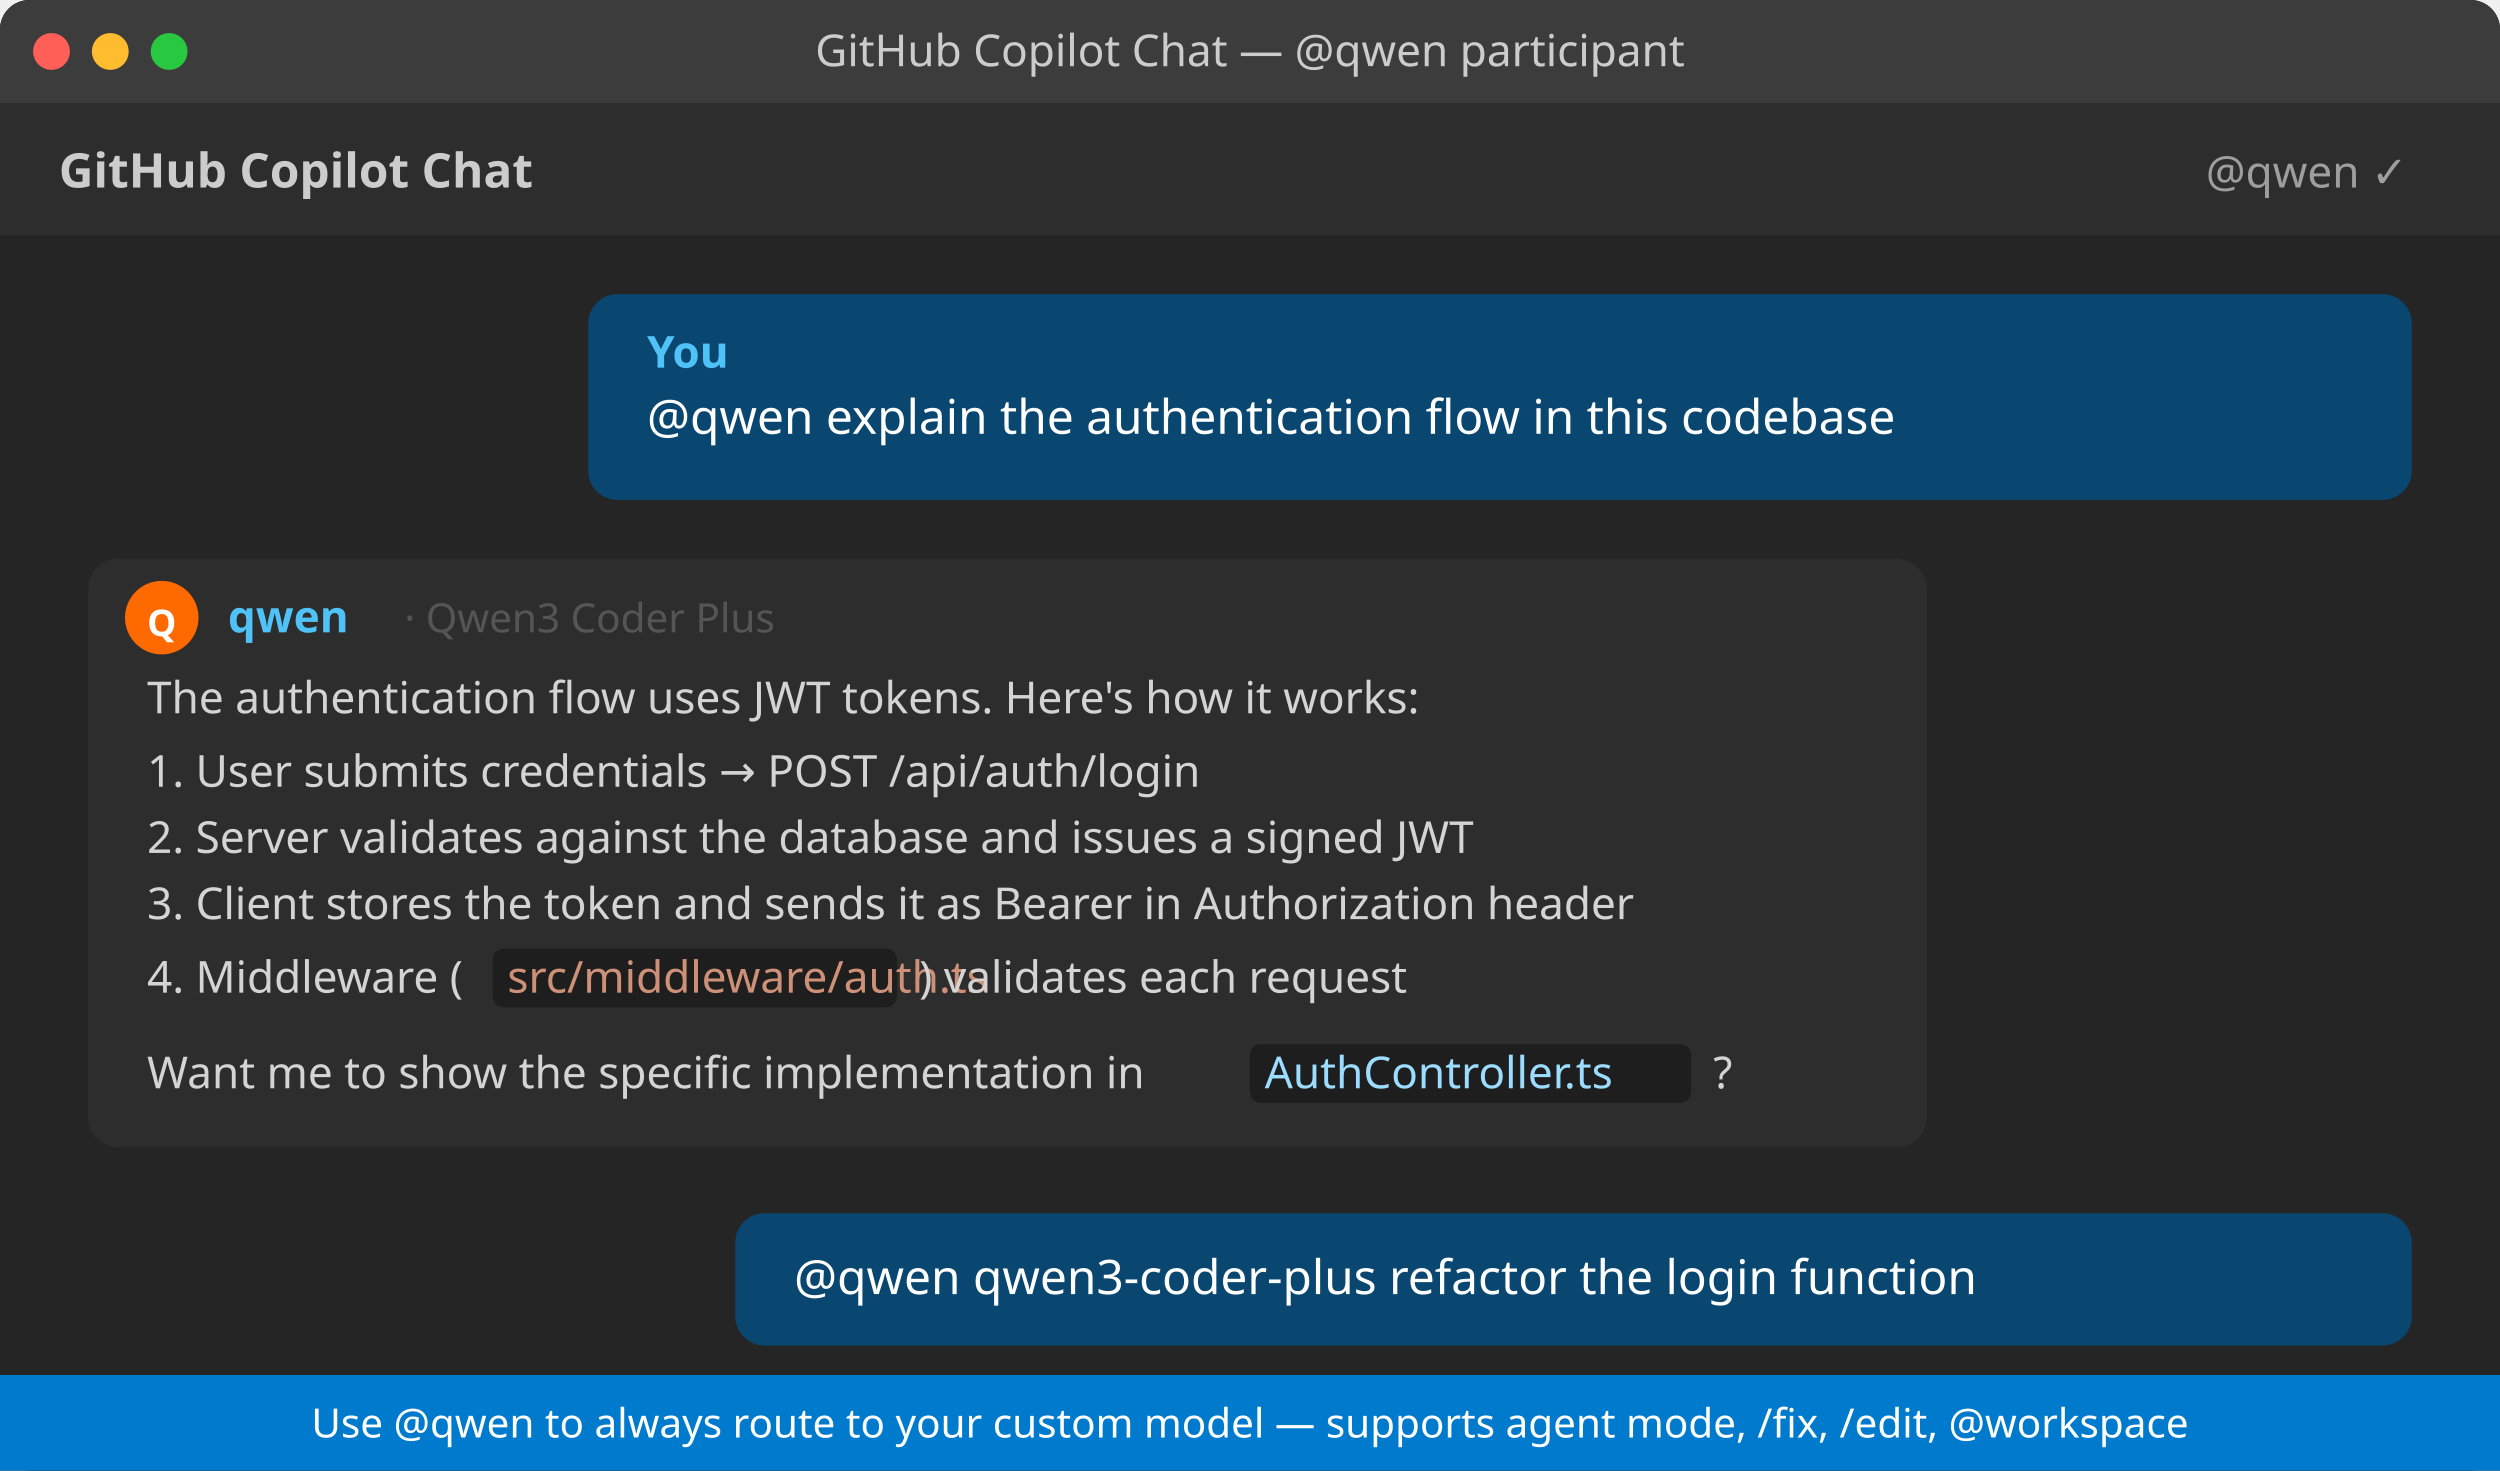
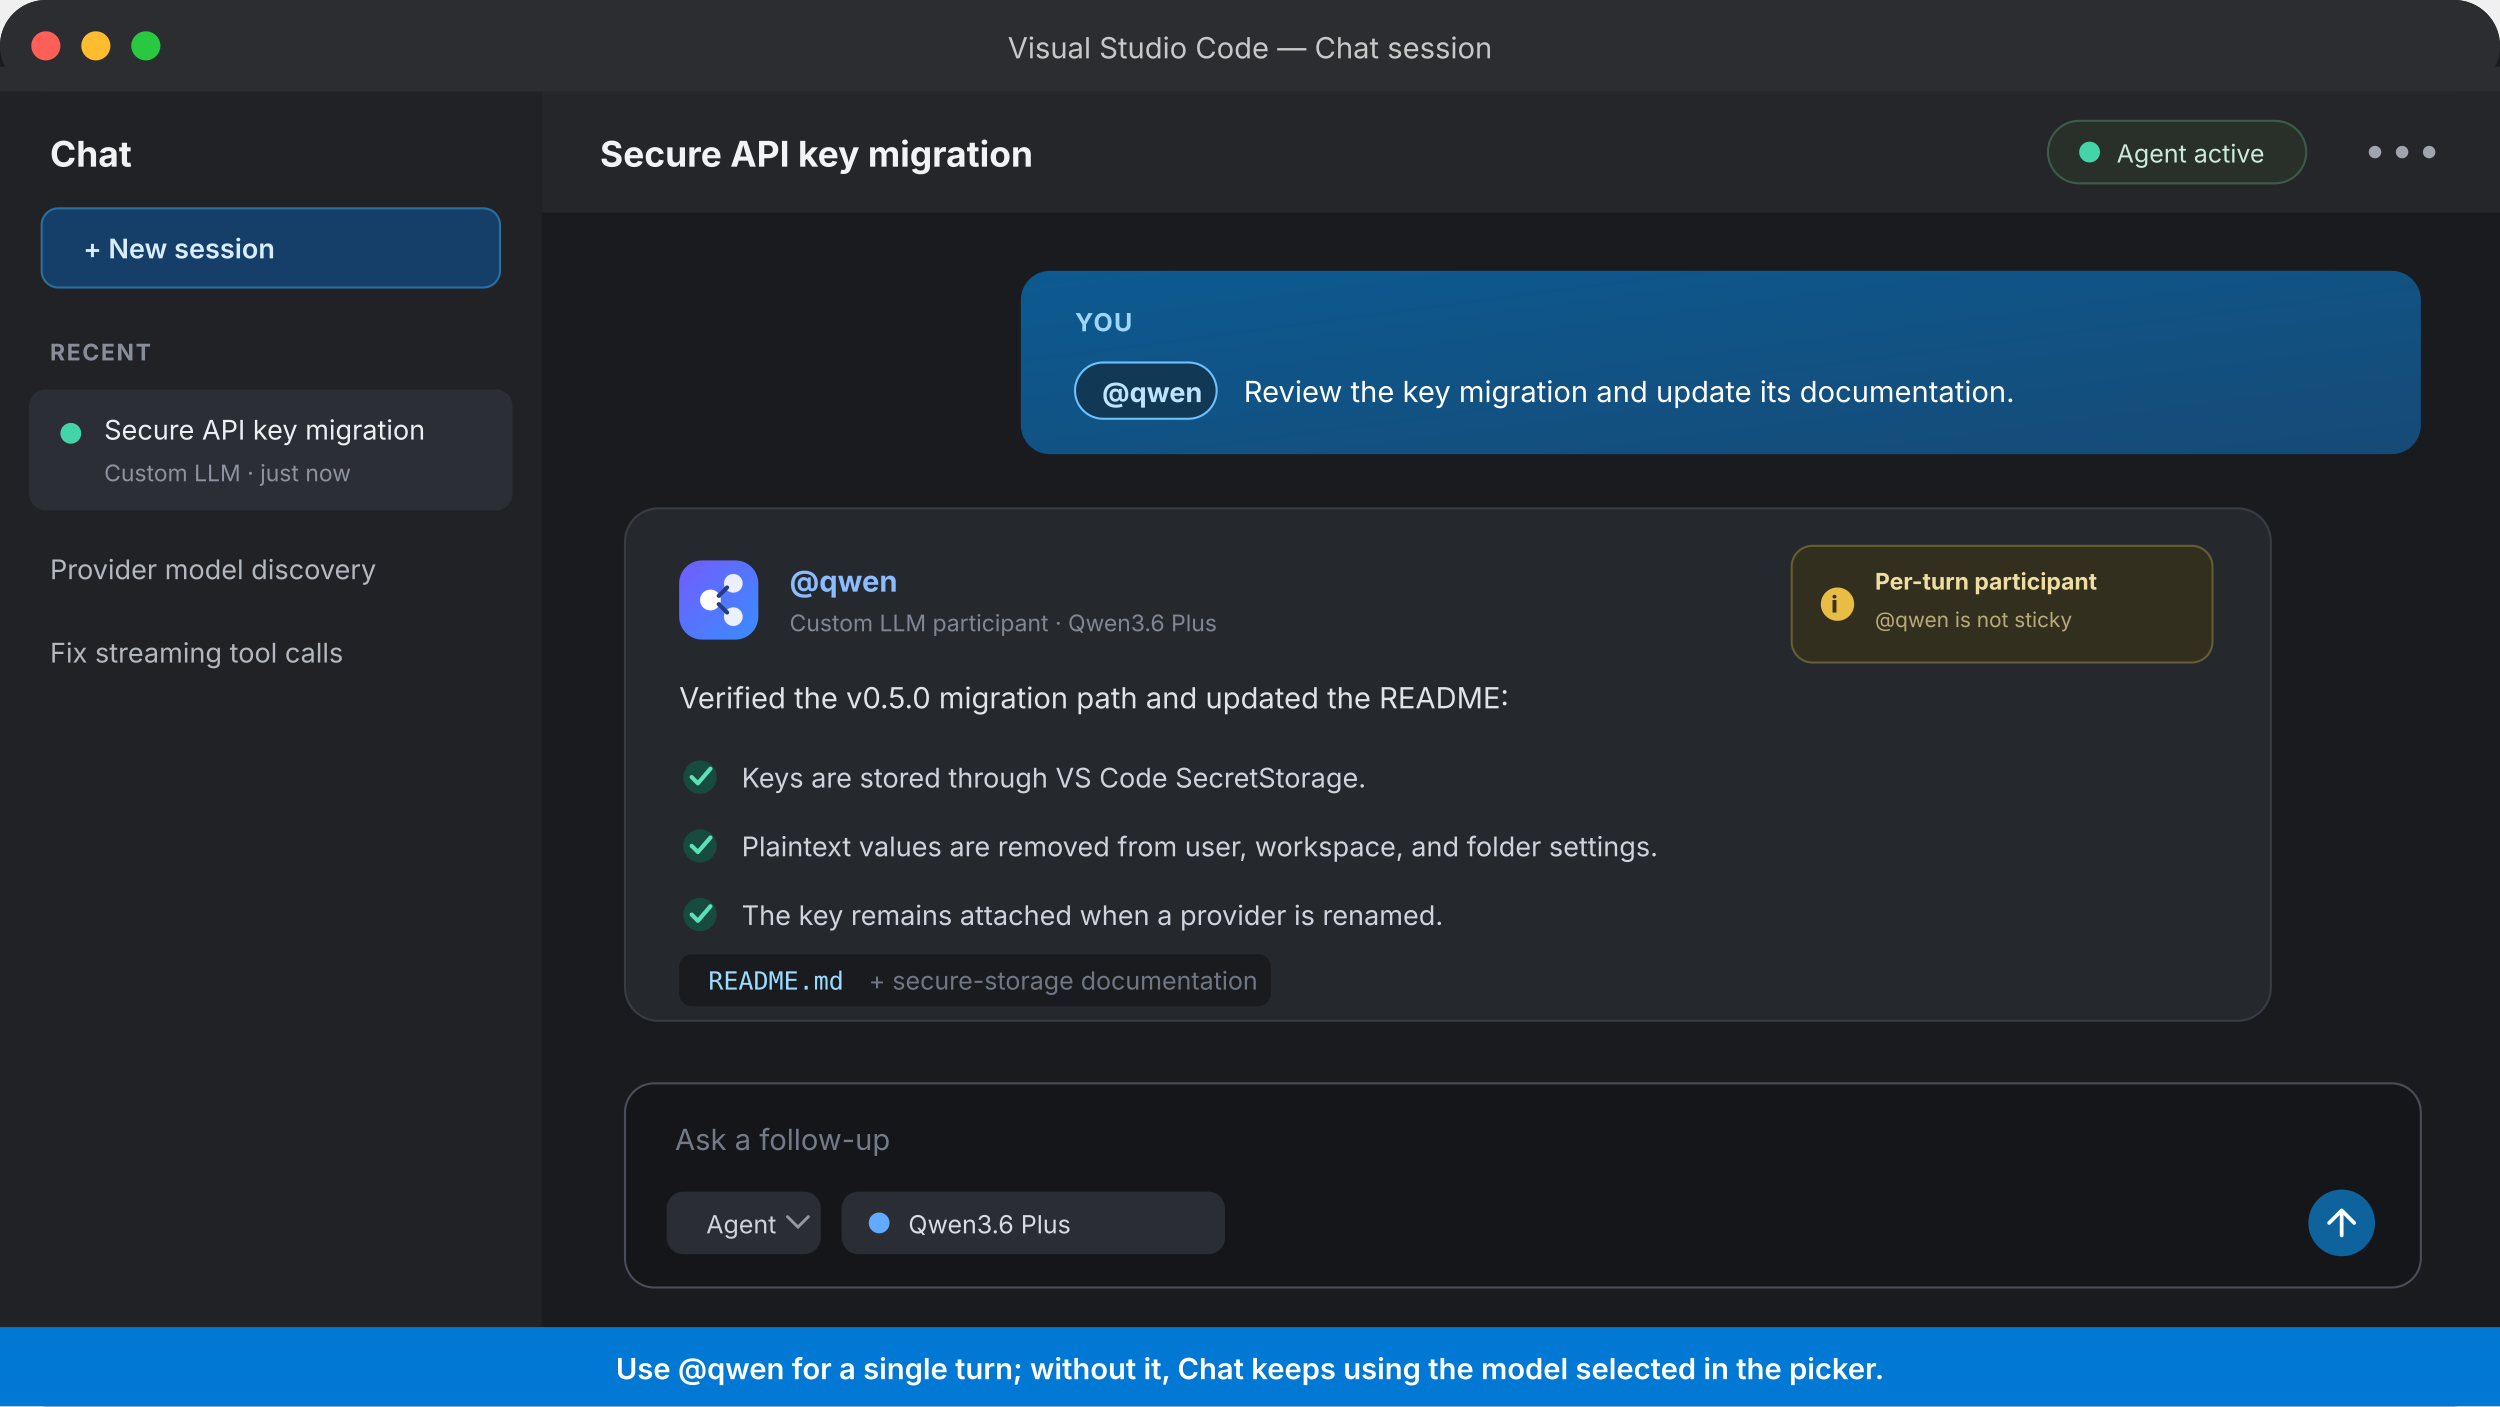
- <svg xmlns="http://www.w3.org/2000/svg" viewBox="0 0 680 400" width="680" height="400" font-family="'Segoe UI', system-ui, sans-serif">
-   <rect width="680" height="400" fill="#1e1e1e" rx="8" />
-   <rect width="680" height="28" fill="#3c3c3c" rx="8" />
-   <rect y="20" width="680" height="8" fill="#3c3c3c" />
-   <text x="340" y="18" text-anchor="middle" fill="#cccccc" font-size="12">GitHub Copilot Chat — @qwen participant</text>
-   <circle cx="14" cy="14" r="5" fill="#ff5f57" />
-   <circle cx="30" cy="14" r="5" fill="#febc2e" />
-   <circle cx="46" cy="14" r="5" fill="#28c840" />
-   <rect x="0" y="28" width="680" height="372" fill="#252526" />
-   <rect x="0" y="28" width="680" height="36" fill="#2d2d2d" />
-   <text x="16" y="51" fill="#cccccc" font-size="13" font-weight="600">GitHub Copilot Chat</text>
-   <text x="600" y="51" fill="#9e9e9e" font-size="12">@qwen ✓</text>
-   <rect x="160" y="80" width="496" height="56" rx="8" fill="#094771" />
-   <text x="176" y="100" fill="#4fc3f7" font-size="12" font-weight="700">You</text>
-   <text x="176" y="118" fill="#ffffff" font-size="13">@qwen explain the authentication flow in this codebase</text>
-   <rect x="24" y="152" width="500" height="160" rx="8" fill="#2d2d2d" />
-   <circle cx="44" cy="168" r="10" fill="#ff6a00" />
-   <text x="44" y="173" text-anchor="middle" fill="#ffffff" font-size="10" font-weight="700">Q</text>
-   <text x="62" y="172" fill="#4fc3f7" font-size="12" font-weight="700">qwen</text>
-   <text x="110" y="172" fill="#555555" font-size="11">· Qwen3 Coder Plus</text>
-   <text x="40" y="194" fill="#d4d4d4" font-size="12">The authentication flow uses JWT tokens. Here's how it works:</text>
-   <text x="40" y="214" fill="#d4d4d4" font-size="12">1. User submits credentials → POST /api/auth/login</text>
-   <text x="40" y="232" fill="#d4d4d4" font-size="12">2. Server validates against the database and issues a signed JWT</text>
-   <text x="40" y="250" fill="#d4d4d4" font-size="12">3. Client stores the token and sends it as Bearer in Authorization header</text>
-   <text x="40" y="270" fill="#d4d4d4" font-size="12">4. Middleware (</text>
-   <rect x="134" y="258" width="110" height="16" rx="3" fill="#1e1e1e" />
-   <text x="138" y="270" fill="#ce9178" font-size="12">src/middleware/auth.ts</text>
-   <text x="250" y="270" fill="#d4d4d4" font-size="12">) validates each request</text>
-   <text x="40" y="296" fill="#d4d4d4" font-size="12">Want me to show the specific implementation in </text>
-   <rect x="340" y="284" width="120" height="16" rx="3" fill="#1e1e1e" />
-   <text x="344" y="296" fill="#9cdcfe" font-size="12">AuthController.ts</text>
-   <text x="466" y="296" fill="#d4d4d4" font-size="12">?</text>
-   <rect x="200" y="330" width="456" height="36" rx="8" fill="#094771" />
-   <text x="216" y="352" fill="#ffffff" font-size="13">@qwen qwen3-coder-plus refactor the login function</text>
-   <rect x="8" y="372" width="640" height="0" rx="4" fill="#3c3c3c" stroke="#555555" stroke-width="1" />
-   <rect x="0" y="374" width="680" height="26" fill="#007acc" />
-   <text x="340" y="391" text-anchor="middle" fill="#ffffff" font-size="11">Use @qwen to always route to your custom model — supports agent mode, /fix, /edit, @workspace</text>
+ <svg xmlns="http://www.w3.org/2000/svg" viewBox="0 0 1200 675" width="1200" height="675" font-family="'Segoe UI', Inter, system-ui, sans-serif">
+   <defs>
+     <linearGradient id="user" x1="0" y1="0" x2="1" y2="1">
+       <stop offset="0" stop-color="#0c5a91" />
+       <stop offset="1" stop-color="#164a76" />
+     </linearGradient>
+     <linearGradient id="qwen" x1="0" y1="0" x2="1" y2="1">
+       <stop offset="0" stop-color="#725cff" />
+       <stop offset="1" stop-color="#388dff" />
+     </linearGradient>
+   </defs>
+   <rect width="1200" height="675" rx="22" fill="#191b1f" />
+   <rect width="1200" height="44" rx="22" fill="#2b2d31" />
+   <rect y="32" width="1200" height="12" fill="#2b2d31" />
+   <circle cx="22" cy="22" r="7" fill="#ff5f57" />
+   <circle cx="46" cy="22" r="7" fill="#febc2e" />
+   <circle cx="70" cy="22" r="7" fill="#28c840" />
+   <text x="600" y="28" text-anchor="middle" fill="#c8c8c8" font-size="14">Visual Studio Code — Chat session</text>
+   <rect x="0" y="44" width="260" height="593" fill="#202226" />
+   <text x="24" y="80" fill="#f1f2f4" font-size="17" font-weight="650">Chat</text>
+   <rect x="20" y="100" width="220" height="38" rx="8" fill="#153f68" stroke="#2b6f9e" />
+   <text x="40" y="124" fill="#d8edff" font-size="13" font-weight="600">+ New session</text>
+   <text x="24" y="173" fill="#878e9a" font-size="11" font-weight="700" letter-spacing="0.8">RECENT</text>
+   <rect x="14" y="187" width="232" height="58" rx="8" fill="#2b2e34" />
+   <circle cx="34" cy="208" r="5" fill="#43d4aa" />
+   <text x="50" y="211" fill="#eceef2" font-size="13">Secure API key migration</text>
+   <text x="50" y="231" fill="#8c939f" font-size="11">Custom LLM · just now</text>
+   <text x="24" y="278" fill="#b3b7bf" font-size="13">Provider model discovery</text>
+   <text x="24" y="318" fill="#b3b7bf" font-size="13">Fix streaming tool calls</text>
+   <rect x="260" y="44" width="940" height="58" fill="#24262a" />
+   <text x="288" y="80" fill="#f2f3f5" font-size="17" font-weight="650">Secure API key migration</text>
+   <rect x="983" y="58" width="124" height="30" rx="15" fill="#283029" stroke="#3e5b49" />
+   <circle cx="1003" cy="73" r="5" fill="#43d4aa" />
+   <text x="1016" y="78" fill="#ccebdc" font-size="12">Agent active</text>
+   <circle cx="1140" cy="73" r="3" fill="#a0a4ad" />
+   <circle cx="1153" cy="73" r="3" fill="#a0a4ad" />
+   <circle cx="1166" cy="73" r="3" fill="#a0a4ad" />
+   <rect x="490" y="130" width="672" height="88" rx="14" fill="url(#user)" />
+   <text x="516" y="159" fill="#9dd7ff" font-size="12" font-weight="700" letter-spacing="0.6">YOU</text>
+   <rect x="516" y="174" width="68" height="27" rx="13.5" fill="#113956" stroke="#6cc2ff" />
+   <text x="529" y="193" fill="#bce5ff" font-size="13" font-weight="650">@qwen</text>
+   <text x="597" y="193" fill="#ffffff" font-size="14">Review the key migration and update its documentation.</text>
+   <rect x="300" y="244" width="790" height="246" rx="16" fill="#25282d" stroke="#373c45" />
+   <rect x="326" y="269" width="38" height="38" rx="11" fill="url(#qwen)" />
+   <circle cx="341" cy="288" r="5" fill="#ffffff" />
+   <circle cx="352" cy="280" r="4.5" fill="#ffffff" opacity="0.88" />
+   <circle cx="352" cy="296" r="4.5" fill="#ffffff" opacity="0.88" />
+   <path d="m345 286 4-4m-4 8 4 4" stroke="#253b83" stroke-width="2" stroke-linecap="round" />
+   <text x="379" y="284" fill="#8bbcff" font-size="14" font-weight="700">@qwen</text>
+   <text x="379" y="303" fill="#7f8794" font-size="11">Custom LLM participant · Qwen3.6 Plus</text>
+   <text x="326" y="340" fill="#e0e3e8" font-size="14">Verified the v0.5.0 migration path and updated the README:</text>
+   <circle cx="336" cy="373" r="8" fill="#174b3f" />
+   <path d="m332 373 3 3 6-7" fill="none" stroke="#5ce1b7" stroke-width="2" stroke-linecap="round" stroke-linejoin="round" />
+   <text x="356" y="378" fill="#ced3dc" font-size="13">Keys are stored through VS Code SecretStorage.</text>
+   <circle cx="336" cy="406" r="8" fill="#174b3f" />
+   <path d="m332 406 3 3 6-7" fill="none" stroke="#5ce1b7" stroke-width="2" stroke-linecap="round" stroke-linejoin="round" />
+   <text x="356" y="411" fill="#ced3dc" font-size="13">Plaintext values are removed from user, workspace, and folder settings.</text>
+   <circle cx="336" cy="439" r="8" fill="#174b3f" />
+   <path d="m332 439 3 3 6-7" fill="none" stroke="#5ce1b7" stroke-width="2" stroke-linecap="round" stroke-linejoin="round" />
+   <text x="356" y="444" fill="#ced3dc" font-size="13">The key remains attached when a provider is renamed.</text>
+   <rect x="326" y="458" width="284" height="25" rx="6" fill="#191b1f" />
+   <text x="340" y="475" fill="#9cdcfe" font-size="12" font-family="'Cascadia Code', Consolas, monospace">README.md</text>
+   <text x="417" y="475" fill="#6f7785" font-size="12">+ secure-storage documentation</text>
+   <rect x="860" y="262" width="202" height="56" rx="10" fill="#332f1f" stroke="#665d32" />
+   <circle cx="882" cy="290" r="8" fill="#e7bd45" />
+   <text x="879" y="294" fill="#3a2e0f" font-size="11" font-weight="800">i</text>
+   <text x="900" y="283" fill="#f0dda2" font-size="11" font-weight="650">Per-turn participant</text>
+   <text x="900" y="301" fill="#b9aa7a" font-size="10">@qwen is not sticky</text>
+   <rect x="300" y="520" width="862" height="98" rx="14" fill="#14161a" stroke="#484d57" />
+   <text x="324" y="552" fill="#737b88" font-size="14">Ask a follow-up</text>
+   <rect x="320" y="572" width="74" height="30" rx="8" fill="#2a2d33" />
+   <text x="339" y="592" fill="#d0d3d9" font-size="12">Agent</text>
+   <path d="m378 584 5 5 5-5" fill="none" stroke="#9399a4" stroke-width="1.4" stroke-linecap="round" />
+   <rect x="404" y="572" width="184" height="30" rx="8" fill="#2a2d33" />
+   <circle cx="422" cy="587" r="5" fill="#61aaff" />
+   <text x="436" y="592" fill="#d9dce2" font-size="12">Qwen3.6 Plus</text>
+   <circle cx="1124" cy="587" r="16" fill="#0e639c" />
+   <path d="m1118 587 6-6 6 6M1124 581v12" fill="none" stroke="#ffffff" stroke-width="1.8" stroke-linecap="round" stroke-linejoin="round" />
+   <rect x="0" y="637" width="1200" height="38" fill="#0078d4" />
+   <text x="600" y="662" text-anchor="middle" fill="#ffffff" font-size="14" font-weight="600">Use @qwen for a single turn; without it, Chat keeps using the model selected in the picker.</text>
</svg>
